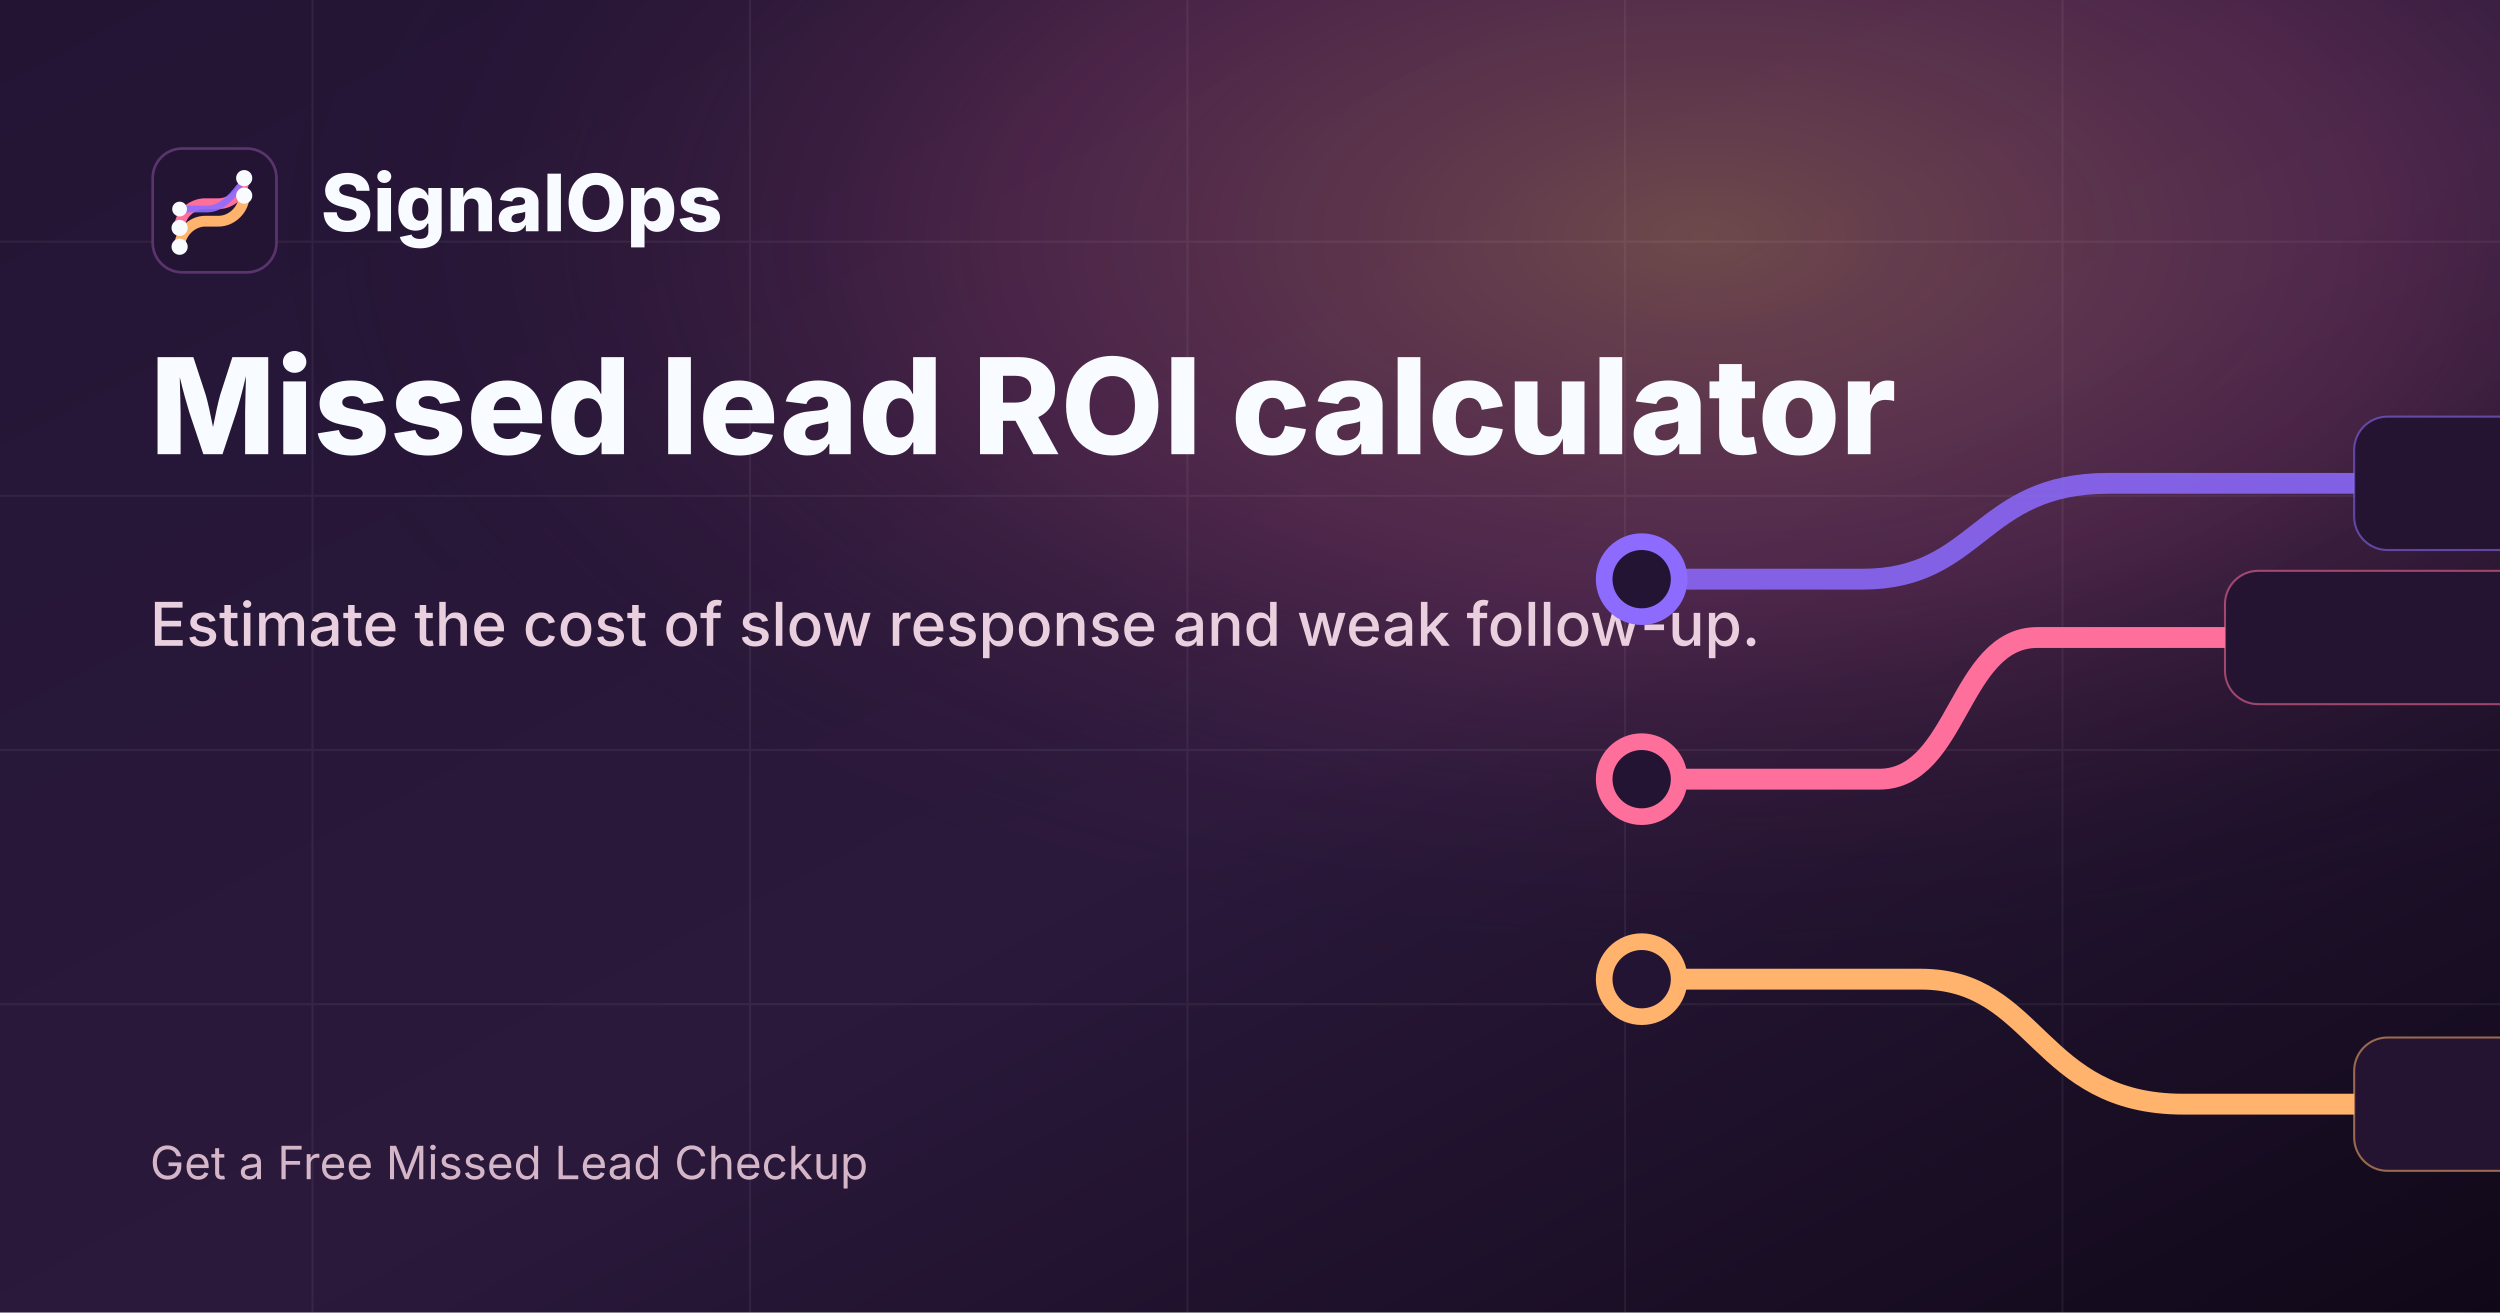
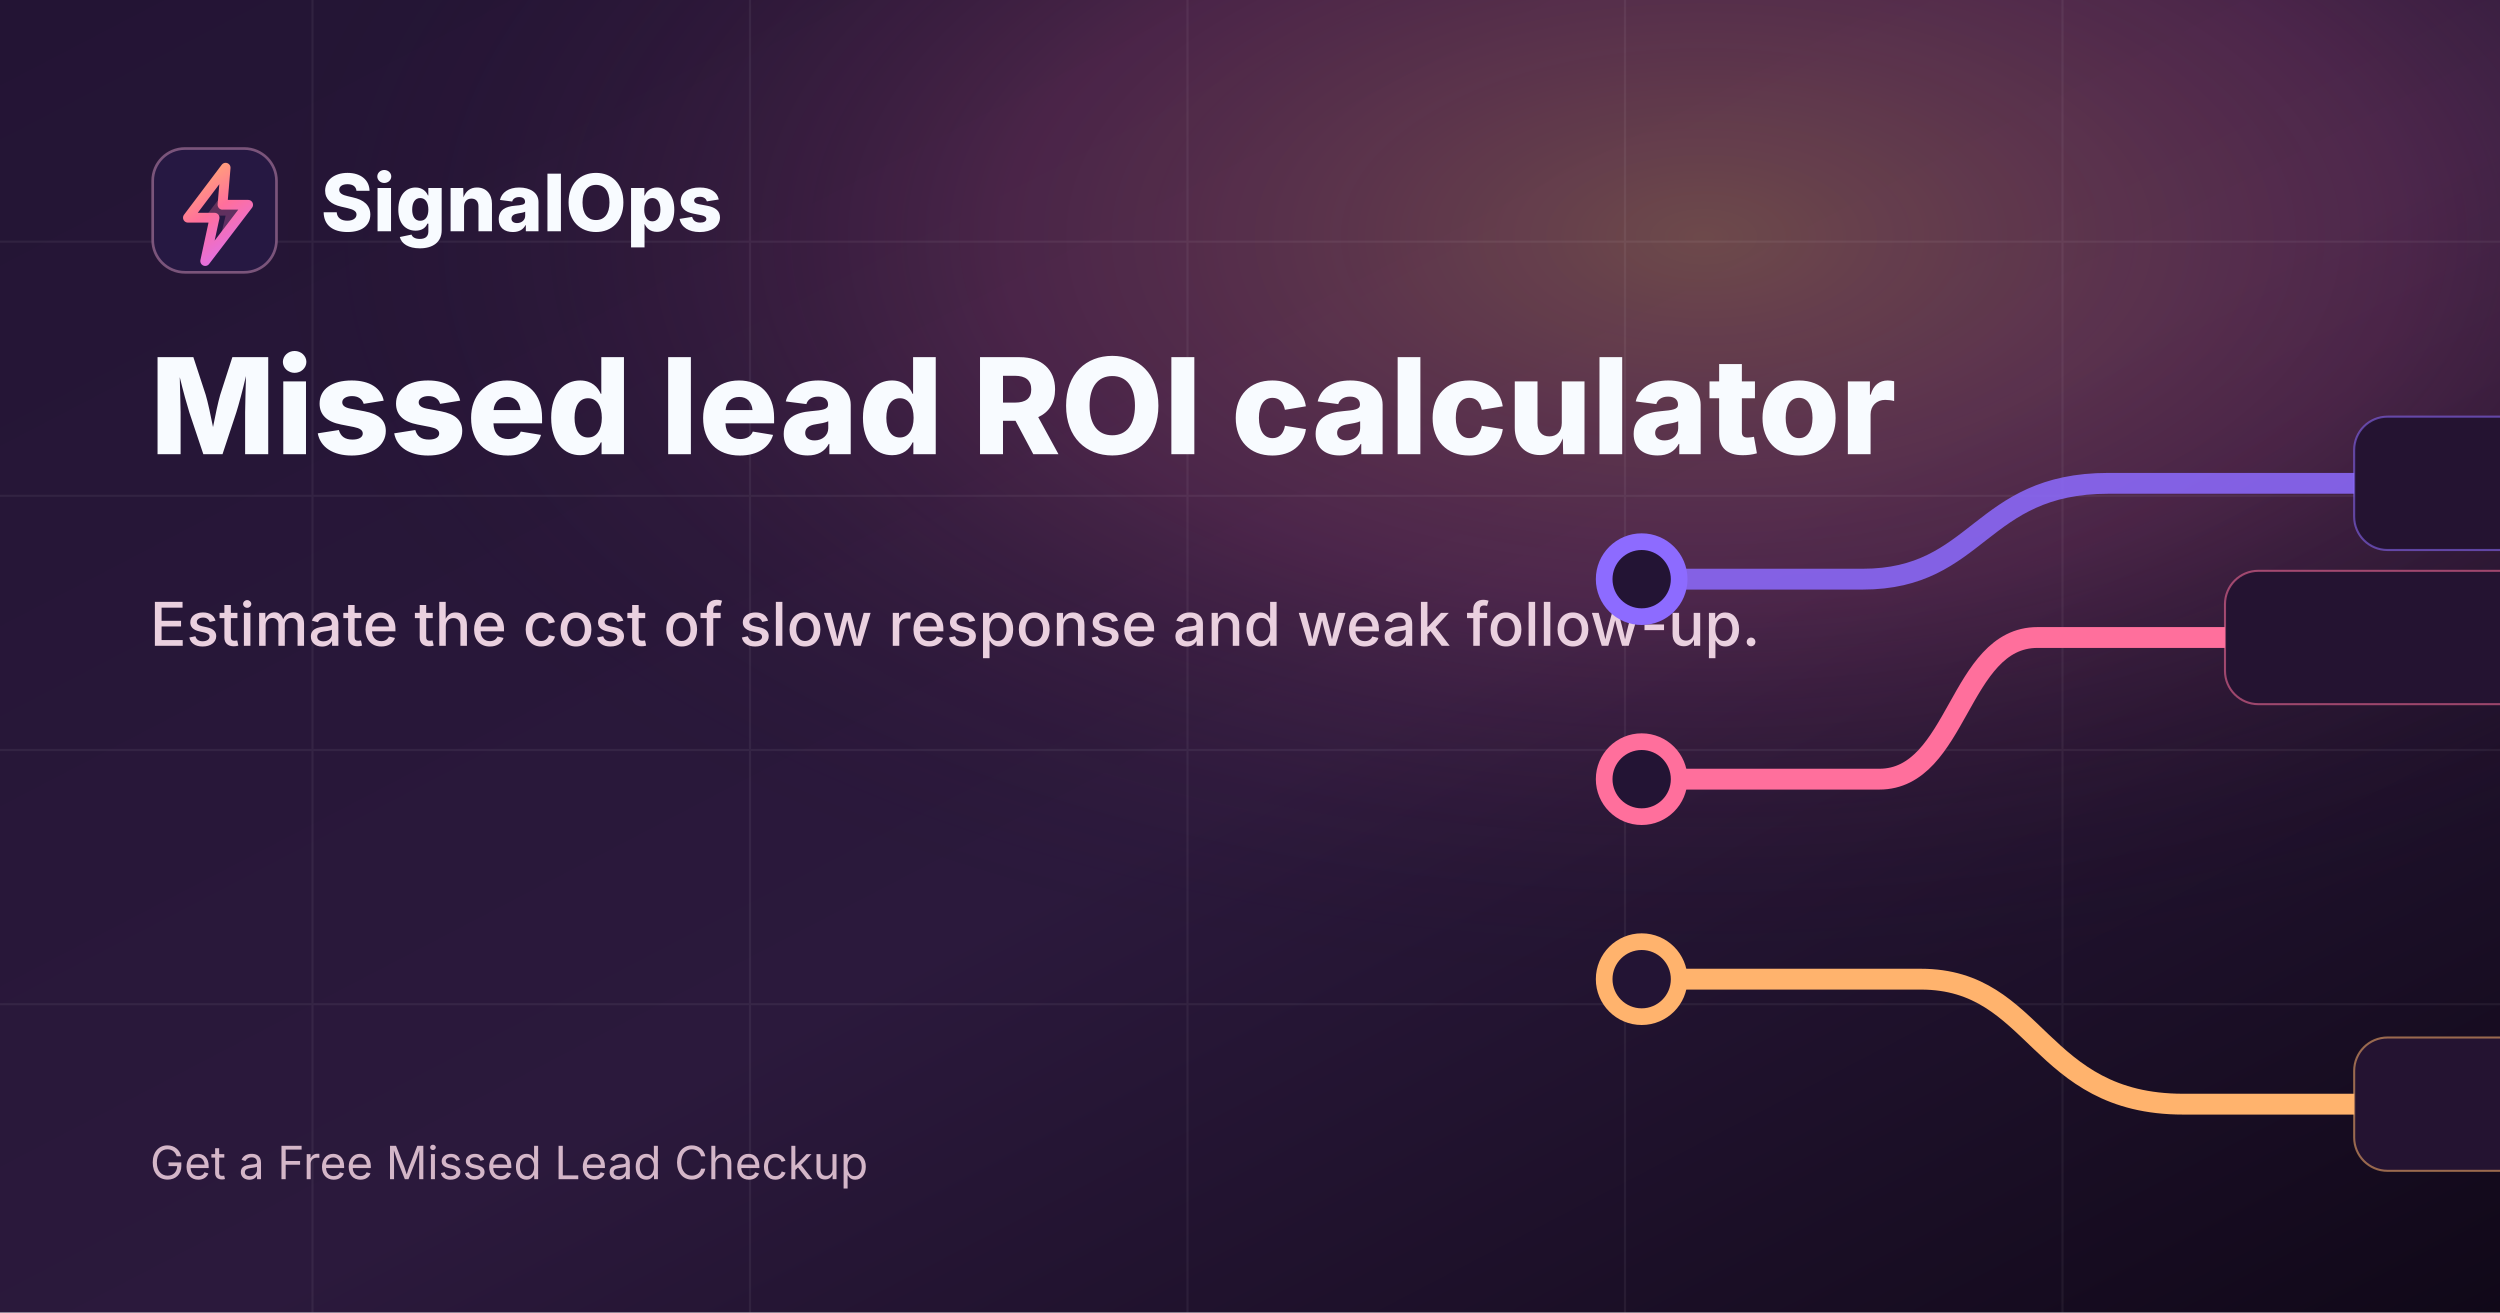
<svg xmlns="http://www.w3.org/2000/svg" width="1200" height="630" viewBox="0 0 1200 630" role="img" aria-labelledby="title desc">
  <defs>
    <linearGradient id="bg" x1="0" y1="0" x2="1" y2="1">
      <stop offset="0" stop-color="#231434" />
      <stop offset="0.55" stop-color="#2b193c" />
      <stop offset="1" stop-color="#100818" />
    </linearGradient>
    <radialGradient id="glow" cx="68%" cy="18%" r="58%">
      <stop offset="0" stop-color="#ffb36d" stop-opacity="0.32" />
      <stop offset="0.48" stop-color="#ff6f9c" stop-opacity="0.16" />
      <stop offset="1" stop-color="#100818" stop-opacity="0" />
    </radialGradient>
+     <linearGradient id="boltLogo" x1="18" y1="10" x2="48" y2="56" gradientUnits="userSpaceOnUse">
+       <stop stop-color="#ffb36d" />
+       <stop offset="0.45" stop-color="#ff6f9c" />
+       <stop offset="1" stop-color="#d770ff" />
+     </linearGradient>
  </defs>
  <rect width="1200" height="630" fill="url(#bg)" />
  <rect width="1200" height="630" fill="url(#glow)" />
  <path d="M0 116H1200M0 238H1200M0 360H1200M0 482H1200M150 0V630M360 0V630M570 0V630M780 0V630M990 0V630" stroke="#ffffff" stroke-opacity="0.055" />
  <g transform="translate(72 70)">
-     <rect x="1.29" y="1.29" width="59.42" height="59.42" rx="14.21" fill="#231434" stroke="#5b346d" stroke-width="1.29" />
-     <path d="M14.21 39.4C14.21 32.94 20.02 27.77 26.48 27.77H32.94C39.4 27.77 45.21 21.96 45.21 15.5" stroke="#ff6f9c" stroke-width="5.17" stroke-linecap="round" fill="none" />
-     <path d="M14.21 48.44C14.21 41.98 20.02 36.17 26.48 36.17H32.94C39.4 36.17 45.21 30.35 45.21 23.9" stroke="#ffb36d" stroke-width="5.17" stroke-linecap="round" fill="none" />
-     <path d="M14.21 30.35H27.13C33.58 30.35 38.1 25.83 42.63 20.02" stroke="#8d6bff" stroke-width="3.23" stroke-linecap="round" fill="none" opacity="0.9" />
-     <circle cx="14.21" cy="30.35" r="3.55" fill="#F8FBFF" />
-     <circle cx="14.21" cy="39.4" r="3.88" fill="#F8FBFF" />
-     <circle cx="14.21" cy="48.44" r="3.88" fill="#F8FBFF" />
-     <circle cx="45.21" cy="15.5" r="3.88" fill="#F8FBFF" />
-     <circle cx="45.21" cy="23.9" r="3.88" fill="#F8FBFF" />
+     <rect x="1.29" y="1.29" width="59.42" height="59.42" rx="15.5" fill="#261842" stroke="#9c6c93" stroke-opacity="0.72" stroke-width="1.29" />
+     <path d="M36.3 10.5 18.2 34.5H31l-4.5 20.8 20.6-27H34.8l1.5-17.8Z" fill="none" stroke="url(#boltLogo)" stroke-width="4.7" stroke-linejoin="round" />
+     <path d="M38 19 27 33.5h9.3l-3 12.5 10.4-15.5h-9L38 19Z" fill="url(#boltLogo)" opacity="0.28" />
    <text x="82" y="41" fill="#F8FBFF" font-family="Inter, Segoe UI, Arial, sans-serif" font-size="38" font-weight="760">SignalOps</text>
  </g>
  <g transform="translate(72 218)">
    <text fill="#F8FBFF" font-family="Inter, Segoe UI, Arial, sans-serif" font-size="64" font-weight="780">
      <tspan x="0" y="0">Missed lead ROI calculator</tspan>
    </text>
    <text x="0" y="92" fill="#ead0df" font-family="Inter, Segoe UI, Arial, sans-serif" font-size="29" font-weight="520">Estimate the cost of slow response and weak follow-up.</text>
  </g>
  <g transform="translate(762 178)" fill="none" stroke-linecap="round" stroke-linejoin="round">
    <path d="M26 196H140C178 196 178 128 216 128H306" stroke="#ff6f9c" stroke-width="10" />
    <path d="M26 292H160C216 292 216 352 286 352H368" stroke="#ffb36d" stroke-width="10" />
    <path d="M26 100H132C188 100 188 54 250 54H368" stroke="#8d6bff" stroke-width="10" opacity="0.85" />
    <circle cx="26" cy="100" r="18" fill="#231434" stroke="#8d6bff" stroke-width="8" />
    <circle cx="26" cy="196" r="18" fill="#231434" stroke="#ff6f9c" stroke-width="8" />
    <circle cx="26" cy="292" r="18" fill="#231434" stroke="#ffb36d" stroke-width="8" />
    <rect x="368" y="22" width="190" height="64" rx="16" fill="#241331" stroke="#8d6bff" stroke-opacity="0.55" />
    <rect x="306" y="96" width="252" height="64" rx="16" fill="#241331" stroke="#ff6f9c" stroke-opacity="0.55" />
    <rect x="368" y="320" width="190" height="64" rx="16" fill="#241331" stroke="#ffb36d" stroke-opacity="0.55" />
  </g>
  <text x="72" y="566" fill="#d4b6c8" font-family="Inter, Segoe UI, Arial, sans-serif" font-size="22">Get a Free Missed Lead Checkup</text>
</svg>
